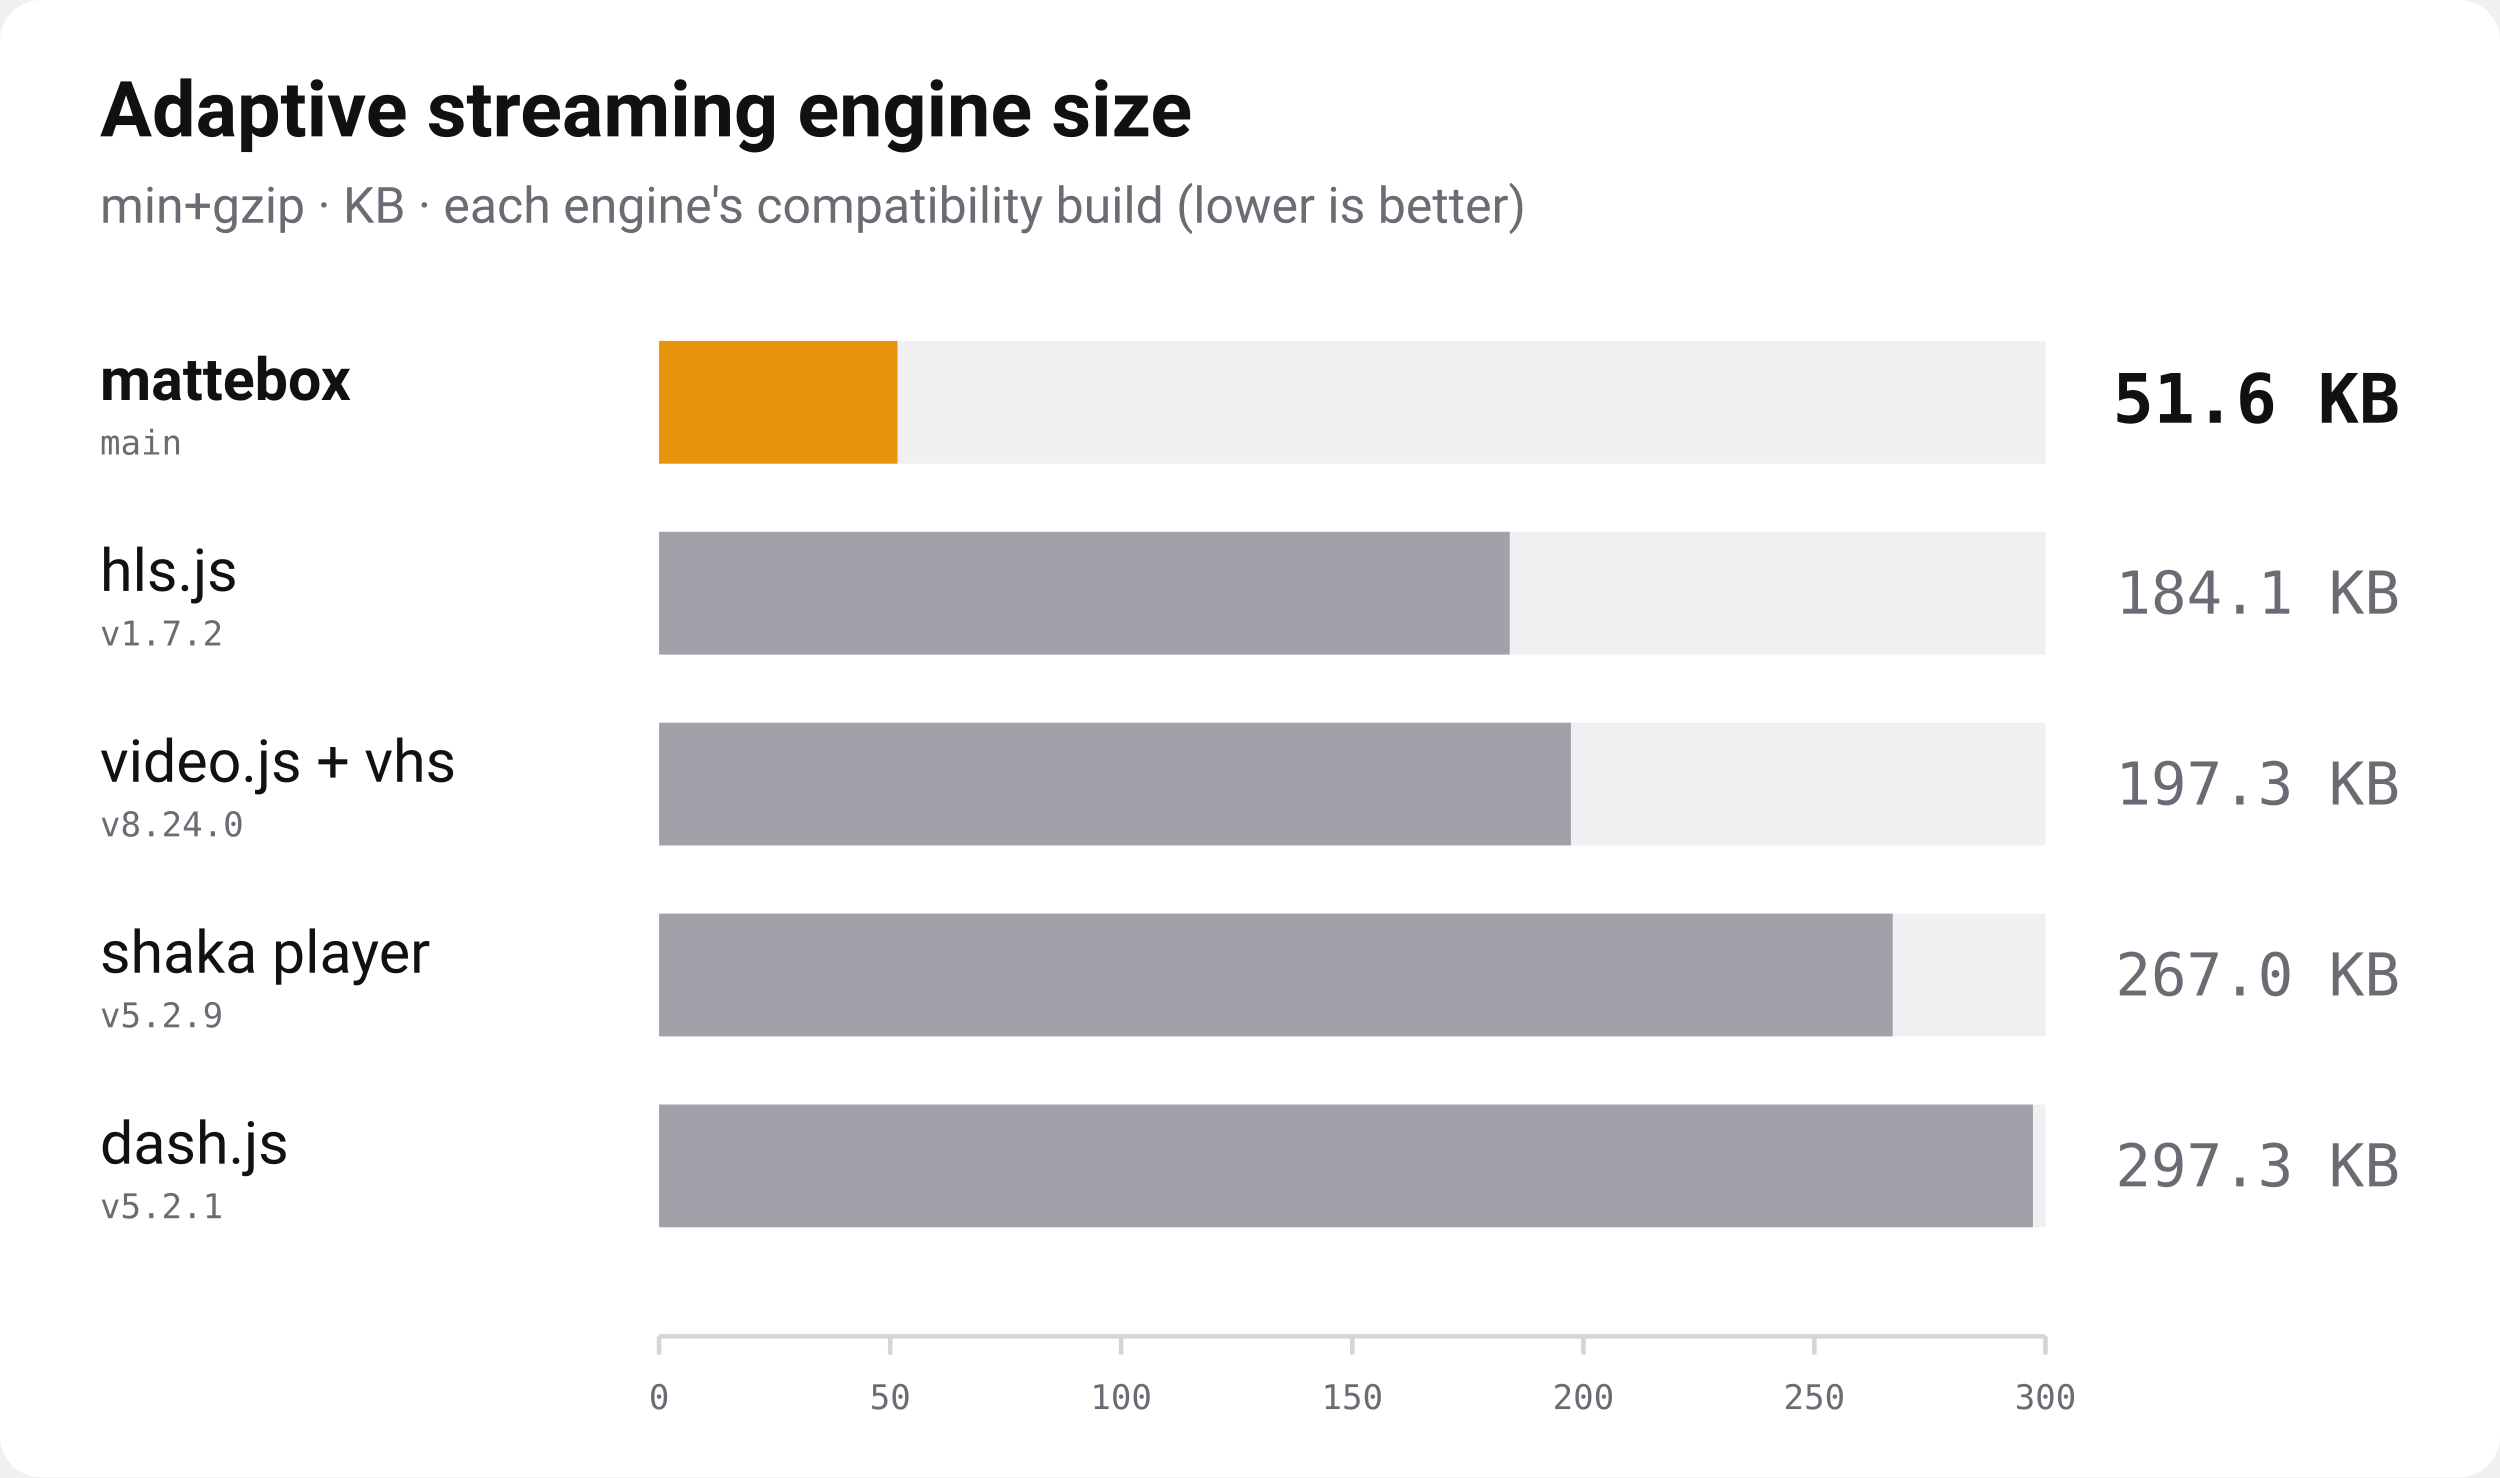
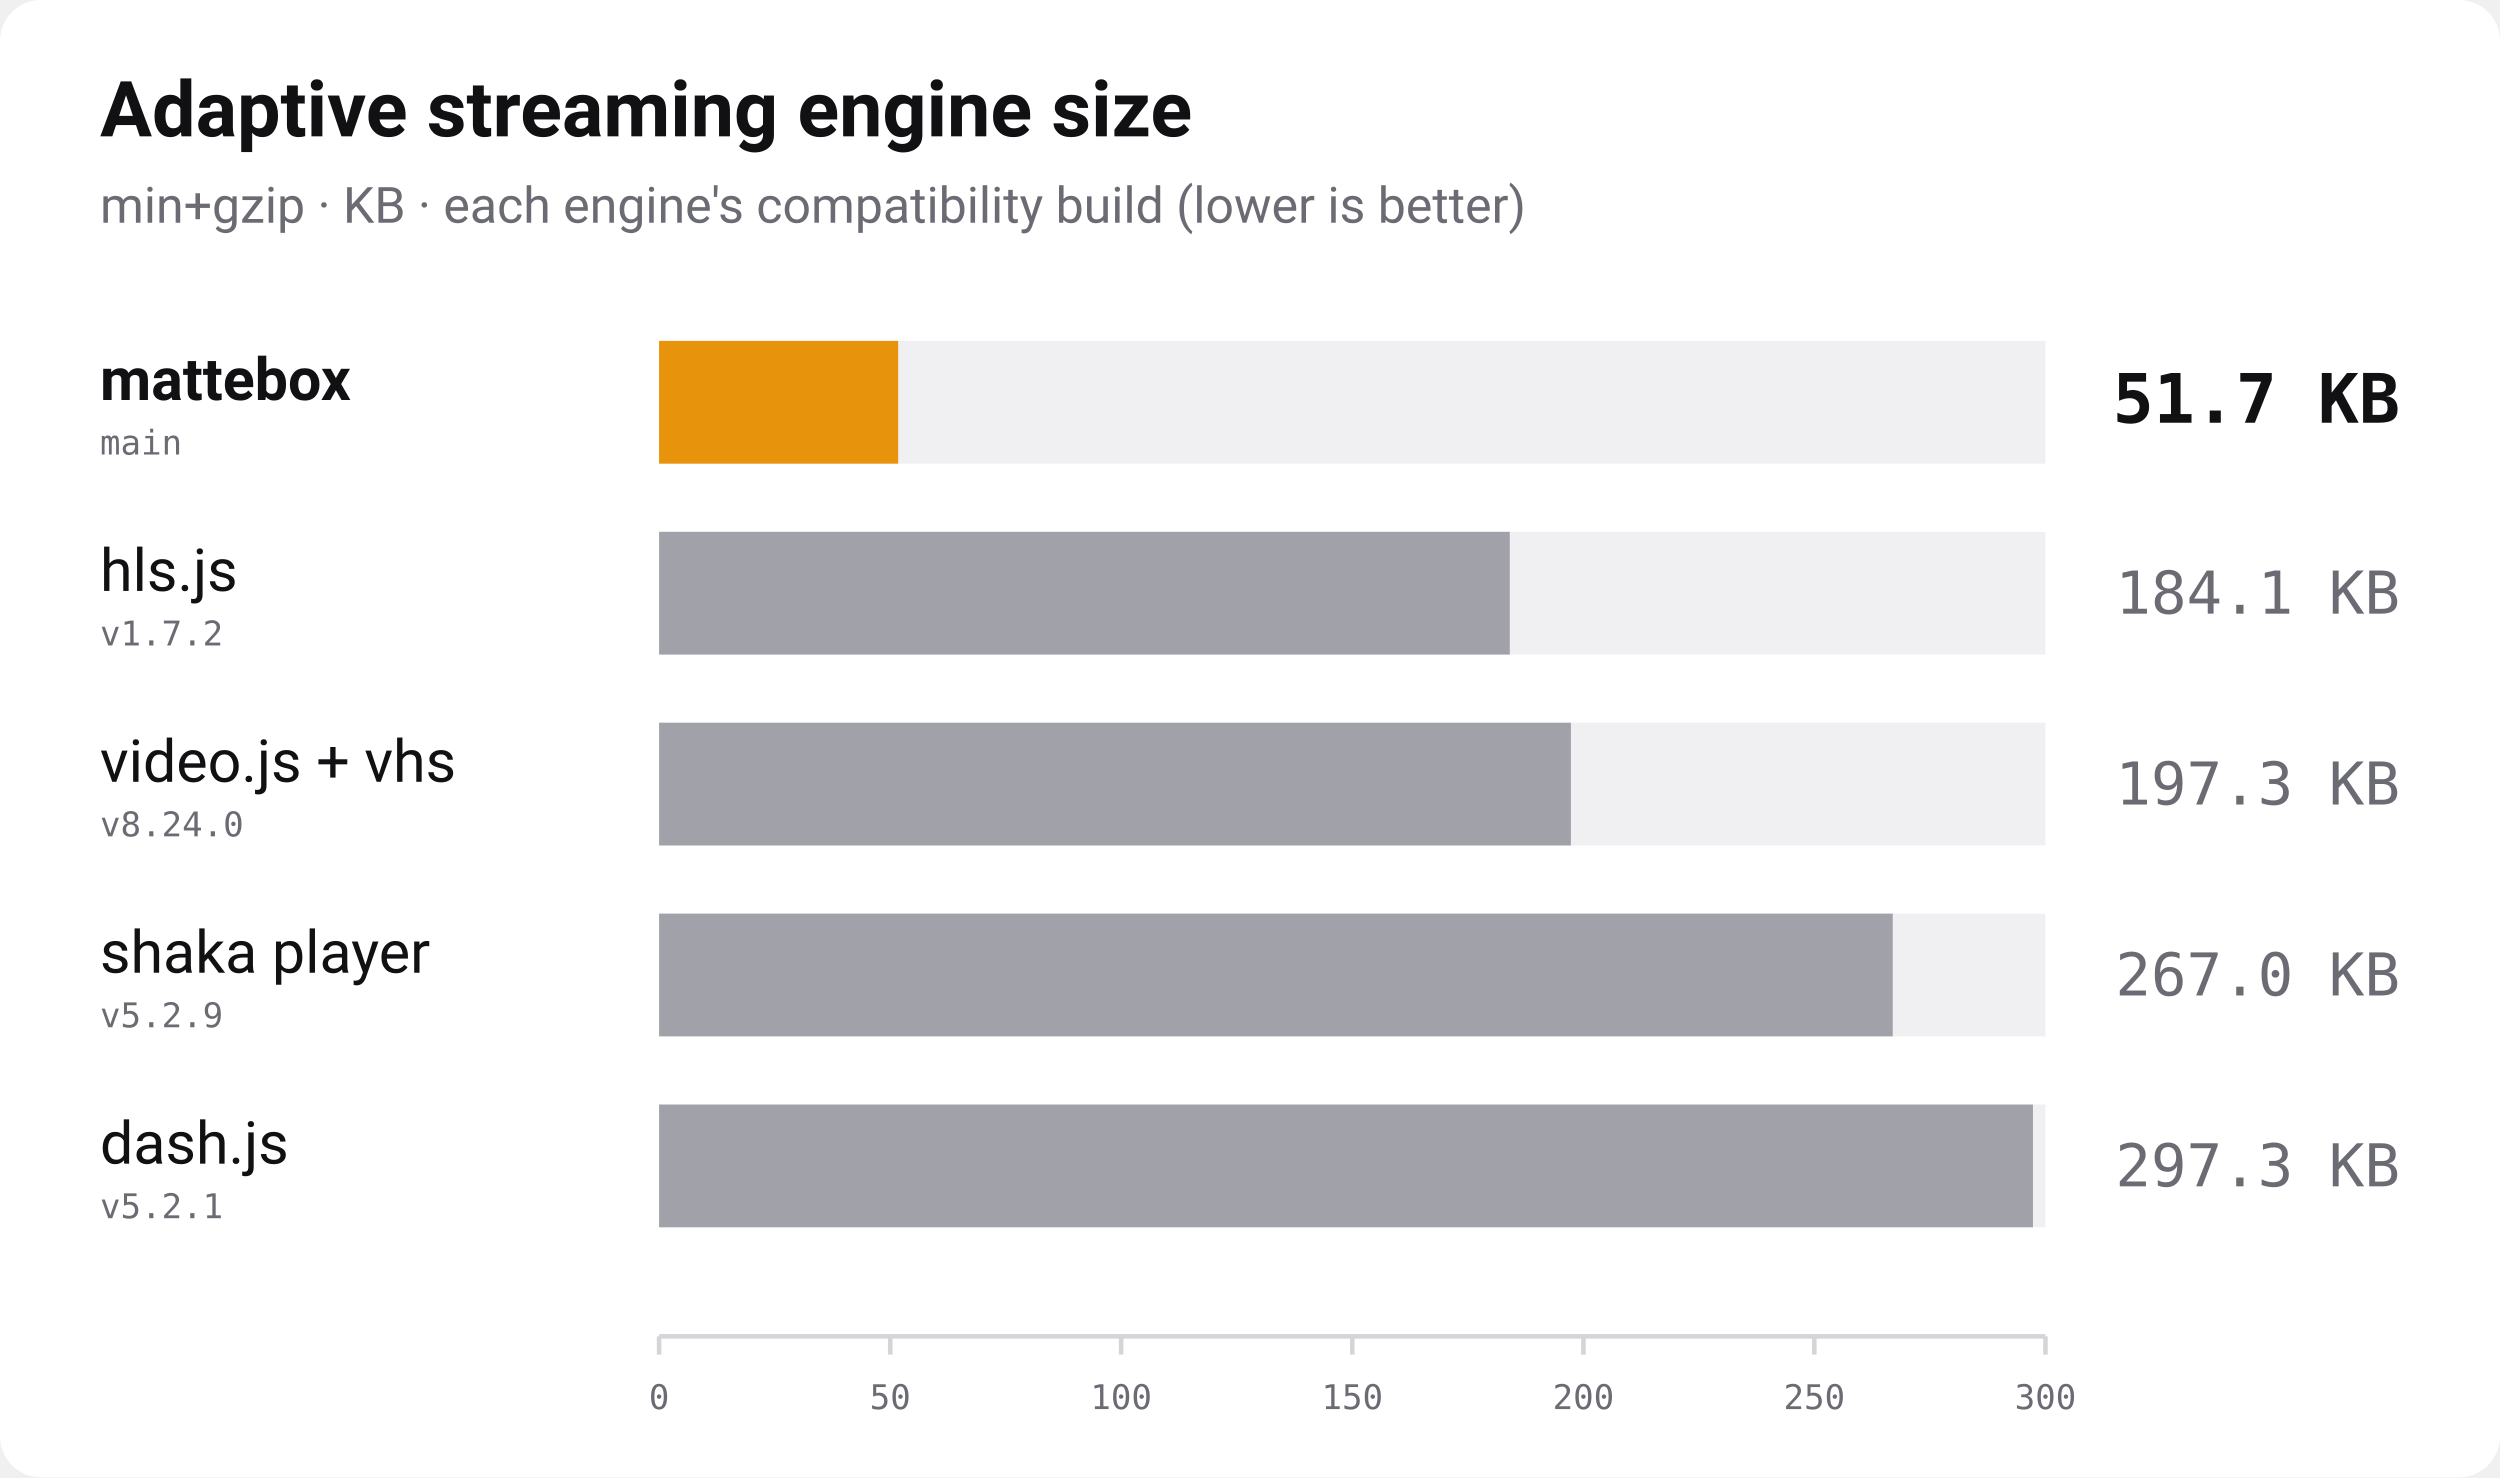
<svg xmlns="http://www.w3.org/2000/svg" width="1100" height="650" viewBox="0 0 1100 650" role="img" aria-label="Bundle size of adaptive streaming players, min+gzip, lower is better">
  <rect width="1100" height="650" rx="18" fill="#ffffff" />
  <text x="44" y="60" font-family="-apple-system, 'Segoe UI', Roboto, Helvetica, Arial, sans-serif" font-size="34" font-weight="700" fill="#111114">Adaptive streaming engine size</text>
  <text x="44" y="98" font-family="-apple-system, 'Segoe UI', Roboto, Helvetica, Arial, sans-serif" font-size="22" fill="#6b6b74">min+gzip · KB · each engine's compatibility build (lower is better)</text>
  <text x="44" y="176" font-family="-apple-system, 'Segoe UI', Roboto, Helvetica, Arial, sans-serif" font-size="26" font-weight="700" fill="#111114">mattebox</text>
  <text x="44" y="200" font-family="ui-monospace, 'SF Mono', Menlo, Consolas, monospace" font-size="15" fill="#6b6b74">main</text>
  <rect x="290" y="150" width="610" height="54" fill="#f0f0f3" />
-   <rect x="290" y="150" width="104.9" height="54" fill="#e8930c" />
-   <text x="1056" y="186" text-anchor="end" font-family="ui-monospace, 'SF Mono', Menlo, Consolas, monospace" font-size="30" font-weight="700" fill="#111114">51.6 KB</text>
+   <rect x="290" y="150" width="105.2" height="54" fill="#e8930c" />
+   <text x="1056" y="186" text-anchor="end" font-family="ui-monospace, 'SF Mono', Menlo, Consolas, monospace" font-size="30" font-weight="700" fill="#111114">51.7 KB</text>
  <text x="44" y="260" font-family="-apple-system, 'Segoe UI', Roboto, Helvetica, Arial, sans-serif" font-size="26" font-weight="400" fill="#111114">hls.js</text>
  <text x="44" y="284" font-family="ui-monospace, 'SF Mono', Menlo, Consolas, monospace" font-size="15" fill="#6b6b74">v1.7.2</text>
  <rect x="290" y="234" width="610" height="54" fill="#f0f0f3" />
  <rect x="290" y="234" width="374.3" height="54" fill="#a1a1aa" />
  <text x="1056" y="270" text-anchor="end" font-family="ui-monospace, 'SF Mono', Menlo, Consolas, monospace" font-size="26" font-weight="400" fill="#6b6b74">184.1 KB</text>
  <text x="44" y="344" font-family="-apple-system, 'Segoe UI', Roboto, Helvetica, Arial, sans-serif" font-size="26" font-weight="400" fill="#111114">video.js + vhs</text>
  <text x="44" y="368" font-family="ui-monospace, 'SF Mono', Menlo, Consolas, monospace" font-size="15" fill="#6b6b74">v8.24.0</text>
  <rect x="290" y="318" width="610" height="54" fill="#f0f0f3" />
  <rect x="290" y="318" width="401.2" height="54" fill="#a1a1aa" />
  <text x="1056" y="354" text-anchor="end" font-family="ui-monospace, 'SF Mono', Menlo, Consolas, monospace" font-size="26" font-weight="400" fill="#6b6b74">197.3 KB</text>
  <text x="44" y="428" font-family="-apple-system, 'Segoe UI', Roboto, Helvetica, Arial, sans-serif" font-size="26" font-weight="400" fill="#111114">shaka player</text>
  <text x="44" y="452" font-family="ui-monospace, 'SF Mono', Menlo, Consolas, monospace" font-size="15" fill="#6b6b74">v5.2.9</text>
  <rect x="290" y="402" width="610" height="54" fill="#f0f0f3" />
  <rect x="290" y="402" width="542.8" height="54" fill="#a1a1aa" />
  <text x="1056" y="438" text-anchor="end" font-family="ui-monospace, 'SF Mono', Menlo, Consolas, monospace" font-size="26" font-weight="400" fill="#6b6b74">267.0 KB</text>
  <text x="44" y="512" font-family="-apple-system, 'Segoe UI', Roboto, Helvetica, Arial, sans-serif" font-size="26" font-weight="400" fill="#111114">dash.js</text>
  <text x="44" y="536" font-family="ui-monospace, 'SF Mono', Menlo, Consolas, monospace" font-size="15" fill="#6b6b74">v5.2.1</text>
  <rect x="290" y="486" width="610" height="54" fill="#f0f0f3" />
  <rect x="290" y="486" width="604.5" height="54" fill="#a1a1aa" />
  <text x="1056" y="522" text-anchor="end" font-family="ui-monospace, 'SF Mono', Menlo, Consolas, monospace" font-size="26" font-weight="400" fill="#6b6b74">297.3 KB</text>
  <line x1="290" y1="588" x2="900" y2="588" stroke="#d4d4d9" stroke-width="2" />
  <line x1="290.0" y1="588" x2="290.0" y2="596" stroke="#d4d4d9" stroke-width="2" />
  <text x="290.0" y="620" text-anchor="middle" font-family="ui-monospace, 'SF Mono', Menlo, Consolas, monospace" font-size="15" fill="#6b6b74">0</text>
  <line x1="391.7" y1="588" x2="391.7" y2="596" stroke="#d4d4d9" stroke-width="2" />
  <text x="391.7" y="620" text-anchor="middle" font-family="ui-monospace, 'SF Mono', Menlo, Consolas, monospace" font-size="15" fill="#6b6b74">50</text>
  <line x1="493.3" y1="588" x2="493.3" y2="596" stroke="#d4d4d9" stroke-width="2" />
  <text x="493.3" y="620" text-anchor="middle" font-family="ui-monospace, 'SF Mono', Menlo, Consolas, monospace" font-size="15" fill="#6b6b74">100</text>
  <line x1="595.0" y1="588" x2="595.0" y2="596" stroke="#d4d4d9" stroke-width="2" />
  <text x="595.0" y="620" text-anchor="middle" font-family="ui-monospace, 'SF Mono', Menlo, Consolas, monospace" font-size="15" fill="#6b6b74">150</text>
  <line x1="696.7" y1="588" x2="696.7" y2="596" stroke="#d4d4d9" stroke-width="2" />
  <text x="696.7" y="620" text-anchor="middle" font-family="ui-monospace, 'SF Mono', Menlo, Consolas, monospace" font-size="15" fill="#6b6b74">200</text>
  <line x1="798.3" y1="588" x2="798.3" y2="596" stroke="#d4d4d9" stroke-width="2" />
  <text x="798.3" y="620" text-anchor="middle" font-family="ui-monospace, 'SF Mono', Menlo, Consolas, monospace" font-size="15" fill="#6b6b74">250</text>
  <line x1="900.0" y1="588" x2="900.0" y2="596" stroke="#d4d4d9" stroke-width="2" />
  <text x="900.0" y="620" text-anchor="middle" font-family="ui-monospace, 'SF Mono', Menlo, Consolas, monospace" font-size="15" fill="#6b6b74">300</text>
</svg>
